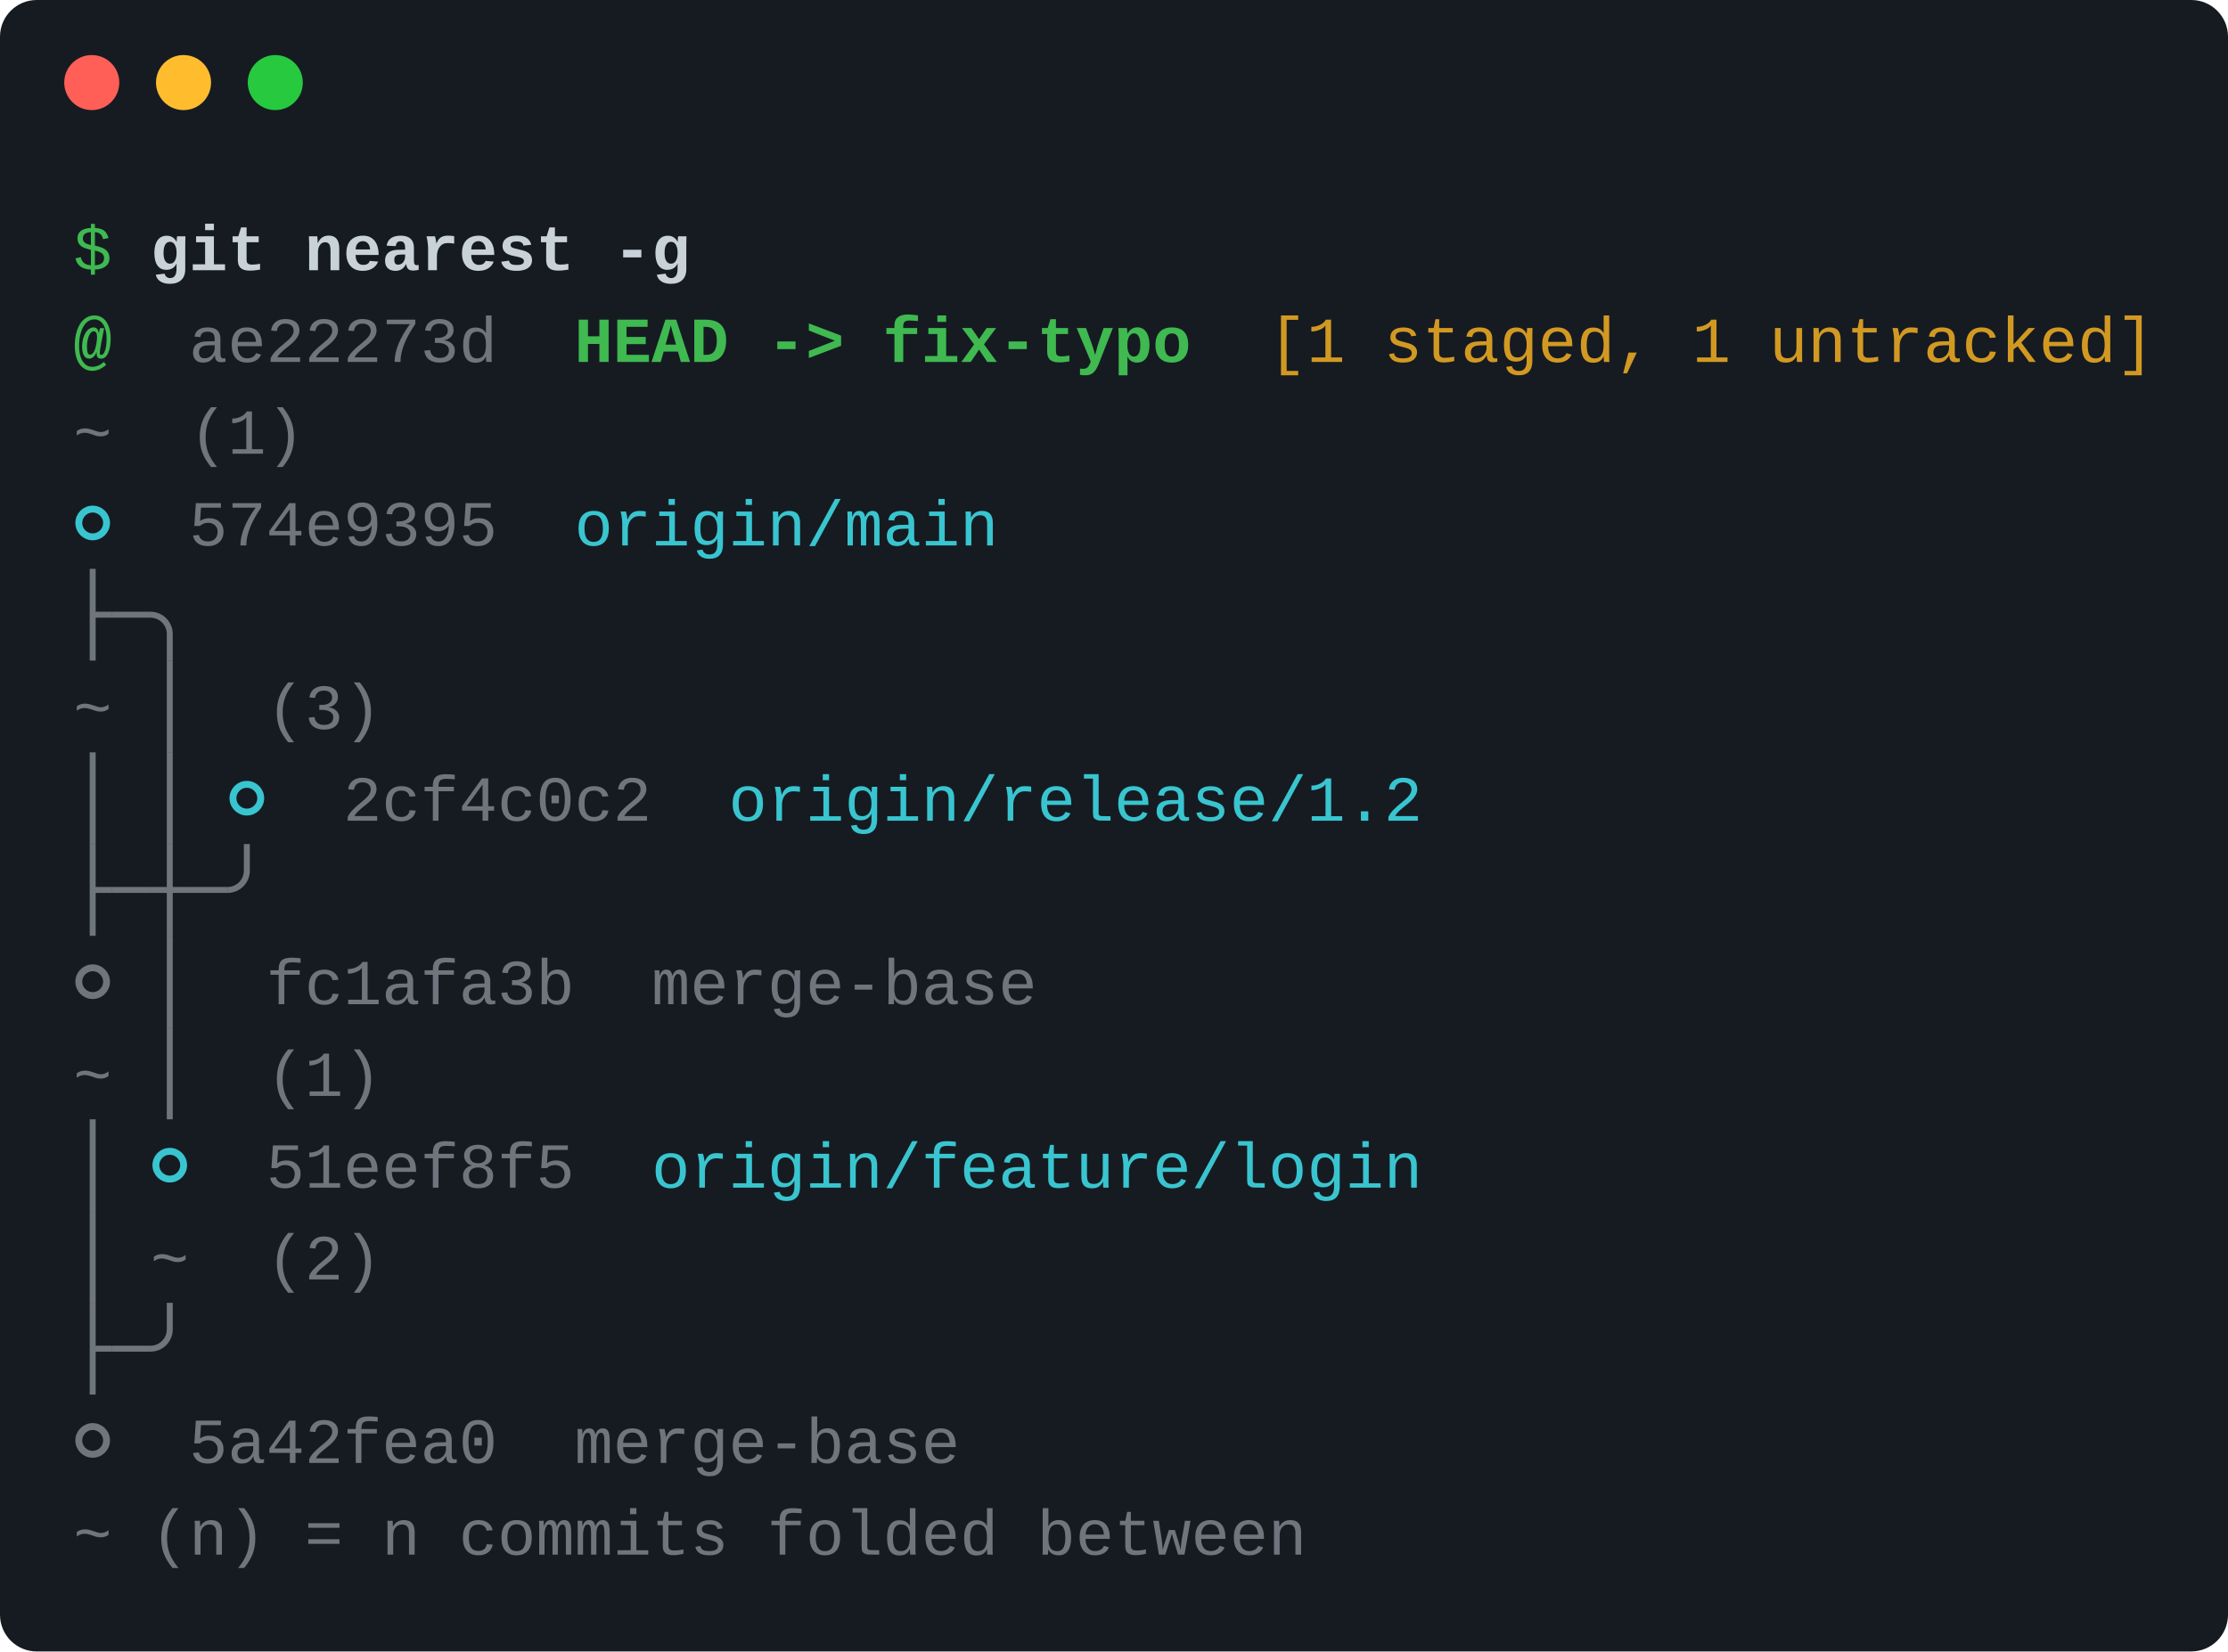
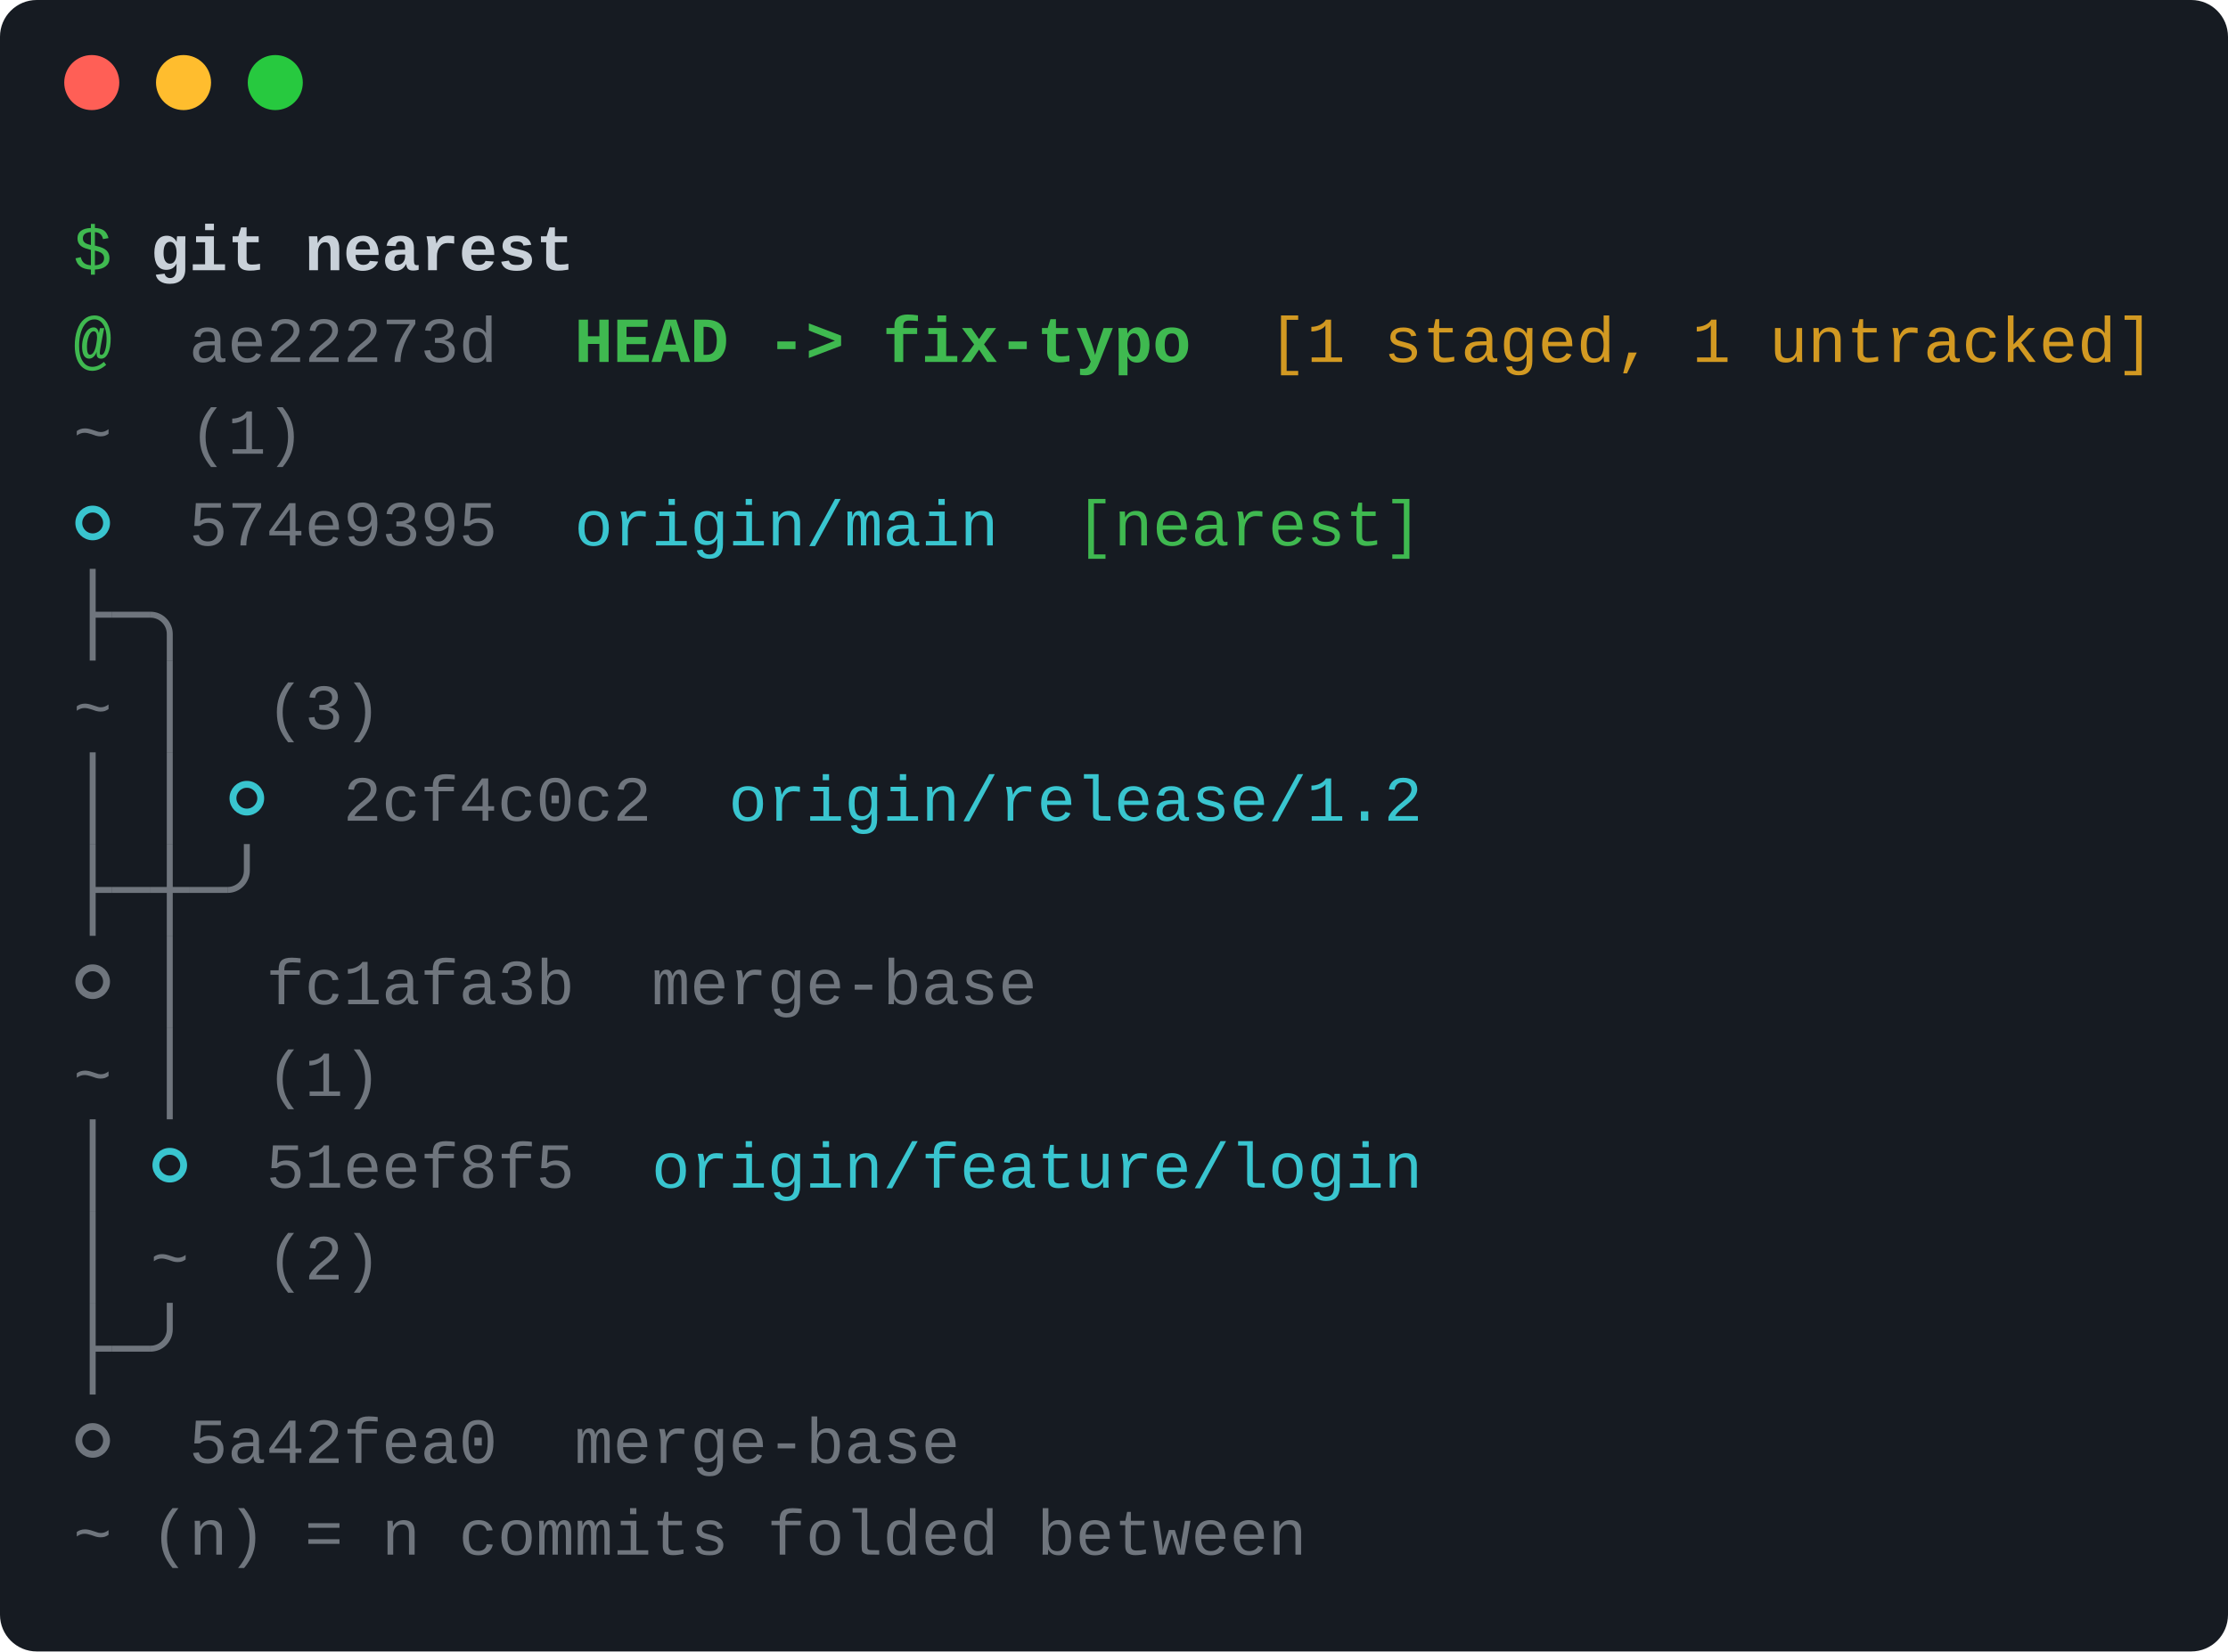
<svg xmlns="http://www.w3.org/2000/svg" width="485.6" height="360" viewBox="0 0 485.6 360">
  <style>text{font-family:ui-monospace,SFMono-Regular,"SF Mono",Menlo,Consolas,"Liberation Mono",monospace;font-size:14px;font-variant-ligatures:none;white-space:pre}</style>
  <rect width="100%" height="100%" rx="8" fill="#161b22" />
  <circle cx="20" cy="18" r="6" fill="#ff5f56" />
  <circle cx="40" cy="18" r="6" fill="#ffbd2e" />
  <circle cx="60" cy="18" r="6" fill="#27c93f" />
  <text x="16" y="58.9" fill="#3fb950">$</text>
  <text x="32.8 41.2 49.6" y="58.9" fill="#c9d1d9" font-weight="bold">git</text>
  <text x="66.4 74.8 83.2 91.6 100 108.4 116.8" y="58.9" fill="#c9d1d9" font-weight="bold">nearest</text>
-   <text x="133.6 142" y="58.9" fill="#c9d1d9" font-weight="bold">-g</text>
  <text x="16" y="78.9" fill="#3fb950" font-weight="bold">@</text>
  <text x="41.2 49.6 58 66.4 74.8 83.2 91.6 100" y="78.9" fill="#c9d1d9" fill-opacity="0.5">ae22273d</text>
  <text x="125.2 133.6 142 150.4" y="78.9" fill="#3fb950" font-weight="bold">HEAD</text>
  <text x="167.2 175.6" y="78.9" fill="#3fb950" font-weight="bold">-&gt;</text>
  <text x="192.4 200.8 209.2 217.6 226 234.4 242.8 251.2" y="78.9" fill="#3fb950" font-weight="bold">fix-typo</text>
  <text x="276.4 284.8" y="78.9" fill="#d29922">[1</text>
  <text x="301.6 310 318.4 326.8 335.2 343.6 352" y="78.9" fill="#d29922">staged,</text>
  <text x="368.8" y="78.9" fill="#d29922">1</text>
  <text x="385.6 394 402.4 410.8 419.2 427.6 436 444.4 452.8 461.2" y="78.9" fill="#d29922">untracked]</text>
  <text x="16" y="98.9" fill="#c9d1d9" fill-opacity="0.5">~</text>
  <text x="41.2 49.6 58" y="98.9" fill="#c9d1d9" fill-opacity="0.5">(1)</text>
  <circle cx="20.2" cy="114" r="3.024" fill="none" stroke-width="1.5" stroke="#39c5cf" />
  <text x="41.2 49.6 58 66.4 74.8 83.2 91.6 100" y="118.9" fill="#c9d1d9" fill-opacity="0.5">574e9395</text>
  <text x="125.2 133.6 142 150.4 158.8 167.2 175.6 184 192.4 200.8 209.2" y="118.9" fill="#39c5cf">origin/main</text>
+   <text x="234.4 242.8 251.2 259.6 268 276.4 284.8 293.2 301.6" y="118.9" fill="#3fb950">[nearest]</text>
  <path d="M20.2 134L20.2 124M20.2 134L20.2 144M20.2 134L24.4 134" stroke="#c9d1d9" stroke-opacity="0.5" fill="none" stroke-width="1.3" />
  <path d="M28.6 134L24.4 134M28.6 134L32.8 134" stroke="#c9d1d9" stroke-opacity="0.5" fill="none" stroke-width="1.3" />
  <path d="M32.8 134A4.2 4.2 0 0 1 37 138.2V144" stroke="#c9d1d9" stroke-opacity="0.5" fill="none" stroke-width="1.3" />
  <text x="16" y="158.9" fill="#c9d1d9" fill-opacity="0.5">~</text>
  <path d="M37 154L37 144M37 154L37 164" stroke="#c9d1d9" stroke-opacity="0.5" fill="none" stroke-width="1.3" />
  <text x="58 66.4 74.8" y="158.9" fill="#c9d1d9" fill-opacity="0.5">(3)</text>
  <path d="M20.2 174L20.2 164M20.2 174L20.2 184" stroke="#c9d1d9" stroke-opacity="0.5" fill="none" stroke-width="1.3" />
  <path d="M37 174L37 164M37 174L37 184" stroke="#c9d1d9" stroke-opacity="0.5" fill="none" stroke-width="1.3" />
  <circle cx="53.8" cy="174" r="3.024" fill="none" stroke-width="1.5" stroke="#39c5cf" />
  <text x="74.8 83.2 91.6 100 108.4 116.8 125.2 133.6" y="178.9" fill="#c9d1d9" fill-opacity="0.5">2cf4c0c2</text>
  <text x="158.8 167.2 175.6 184 192.4 200.8 209.2 217.6 226 234.4 242.8 251.2 259.6 268 276.4 284.8 293.2 301.6" y="178.9" fill="#39c5cf">origin/release/1.2</text>
  <path d="M20.2 194L20.2 184M20.2 194L20.2 204M20.2 194L24.4 194" stroke="#c9d1d9" stroke-opacity="0.5" fill="none" stroke-width="1.3" />
  <path d="M28.6 194L24.4 194M28.6 194L32.8 194" stroke="#c9d1d9" stroke-opacity="0.5" fill="none" stroke-width="1.3" />
  <path d="M37 194L37 184M37 194L37 204M37 194L32.8 194M37 194L41.2 194" stroke="#c9d1d9" stroke-opacity="0.5" fill="none" stroke-width="1.3" />
  <path d="M45.4 194L41.2 194M45.4 194L49.6 194" stroke="#c9d1d9" stroke-opacity="0.5" fill="none" stroke-width="1.3" />
  <path d="M49.6 194A4.2 4.2 0 0 0 53.8 189.8V184" stroke="#c9d1d9" stroke-opacity="0.5" fill="none" stroke-width="1.3" />
  <circle cx="20.2" cy="214" r="3.024" fill="none" stroke-width="1.5" stroke="#c9d1d9" stroke-opacity="0.5" />
  <path d="M37 214L37 204M37 214L37 224" stroke="#c9d1d9" stroke-opacity="0.5" fill="none" stroke-width="1.3" />
  <text x="58 66.4 74.8 83.2 91.6 100 108.4 116.8" y="218.9" fill="#c9d1d9" fill-opacity="0.5">fc1afa3b</text>
  <text x="142 150.4 158.8 167.2 175.6 184 192.4 200.8 209.2 217.6" y="218.9" fill="#c9d1d9" fill-opacity="0.5">merge-base</text>
  <text x="16" y="238.9" fill="#c9d1d9" fill-opacity="0.5">~</text>
  <path d="M37 234L37 224M37 234L37 244" stroke="#c9d1d9" stroke-opacity="0.5" fill="none" stroke-width="1.3" />
  <text x="58 66.4 74.8" y="238.9" fill="#c9d1d9" fill-opacity="0.5">(1)</text>
  <path d="M20.2 254L20.2 244M20.2 254L20.2 264" stroke="#c9d1d9" stroke-opacity="0.5" fill="none" stroke-width="1.3" />
  <circle cx="37" cy="254" r="3.024" fill="none" stroke-width="1.5" stroke="#39c5cf" />
  <text x="58 66.4 74.8 83.2 91.6 100 108.4 116.8" y="258.9" fill="#c9d1d9" fill-opacity="0.5">51eef8f5</text>
  <text x="142 150.4 158.8 167.2 175.6 184 192.4 200.8 209.2 217.6 226 234.4 242.8 251.2 259.6 268 276.4 284.8 293.2 301.6" y="258.9" fill="#39c5cf">origin/feature/login</text>
  <path d="M20.2 274L20.2 264M20.2 274L20.2 284" stroke="#c9d1d9" stroke-opacity="0.5" fill="none" stroke-width="1.3" />
  <text x="32.8" y="278.9" fill="#c9d1d9" fill-opacity="0.5">~</text>
  <text x="58 66.4 74.8" y="278.9" fill="#c9d1d9" fill-opacity="0.5">(2)</text>
  <path d="M20.2 294L20.2 284M20.2 294L20.2 304M20.2 294L24.4 294" stroke="#c9d1d9" stroke-opacity="0.5" fill="none" stroke-width="1.3" />
  <path d="M28.6 294L24.4 294M28.6 294L32.8 294" stroke="#c9d1d9" stroke-opacity="0.5" fill="none" stroke-width="1.3" />
  <path d="M32.8 294A4.2 4.2 0 0 0 37 289.8V284" stroke="#c9d1d9" stroke-opacity="0.5" fill="none" stroke-width="1.3" />
  <circle cx="20.2" cy="314" r="3.024" fill="none" stroke-width="1.5" stroke="#c9d1d9" stroke-opacity="0.5" />
  <text x="41.2 49.6 58 66.4 74.8 83.2 91.6 100" y="318.9" fill="#c9d1d9" fill-opacity="0.5">5a42fea0</text>
  <text x="125.2 133.6 142 150.4 158.8 167.2 175.6 184 192.4 200.8" y="318.9" fill="#c9d1d9" fill-opacity="0.5">merge-base</text>
  <text x="16" y="338.9" fill="#c9d1d9" fill-opacity="0.5">~</text>
  <text x="32.8 41.2 49.6" y="338.9" fill="#c9d1d9" fill-opacity="0.5">(n)</text>
  <text x="66.4" y="338.9" fill="#c9d1d9" fill-opacity="0.5">=</text>
  <text x="83.2" y="338.9" fill="#c9d1d9" fill-opacity="0.5">n</text>
  <text x="100 108.4 116.8 125.2 133.6 142 150.4" y="338.9" fill="#c9d1d9" fill-opacity="0.5">commits</text>
  <text x="167.2 175.6 184 192.4 200.8 209.2" y="338.9" fill="#c9d1d9" fill-opacity="0.5">folded</text>
  <text x="226 234.4 242.8 251.2 259.6 268 276.4" y="338.9" fill="#c9d1d9" fill-opacity="0.5">between</text>
</svg>
